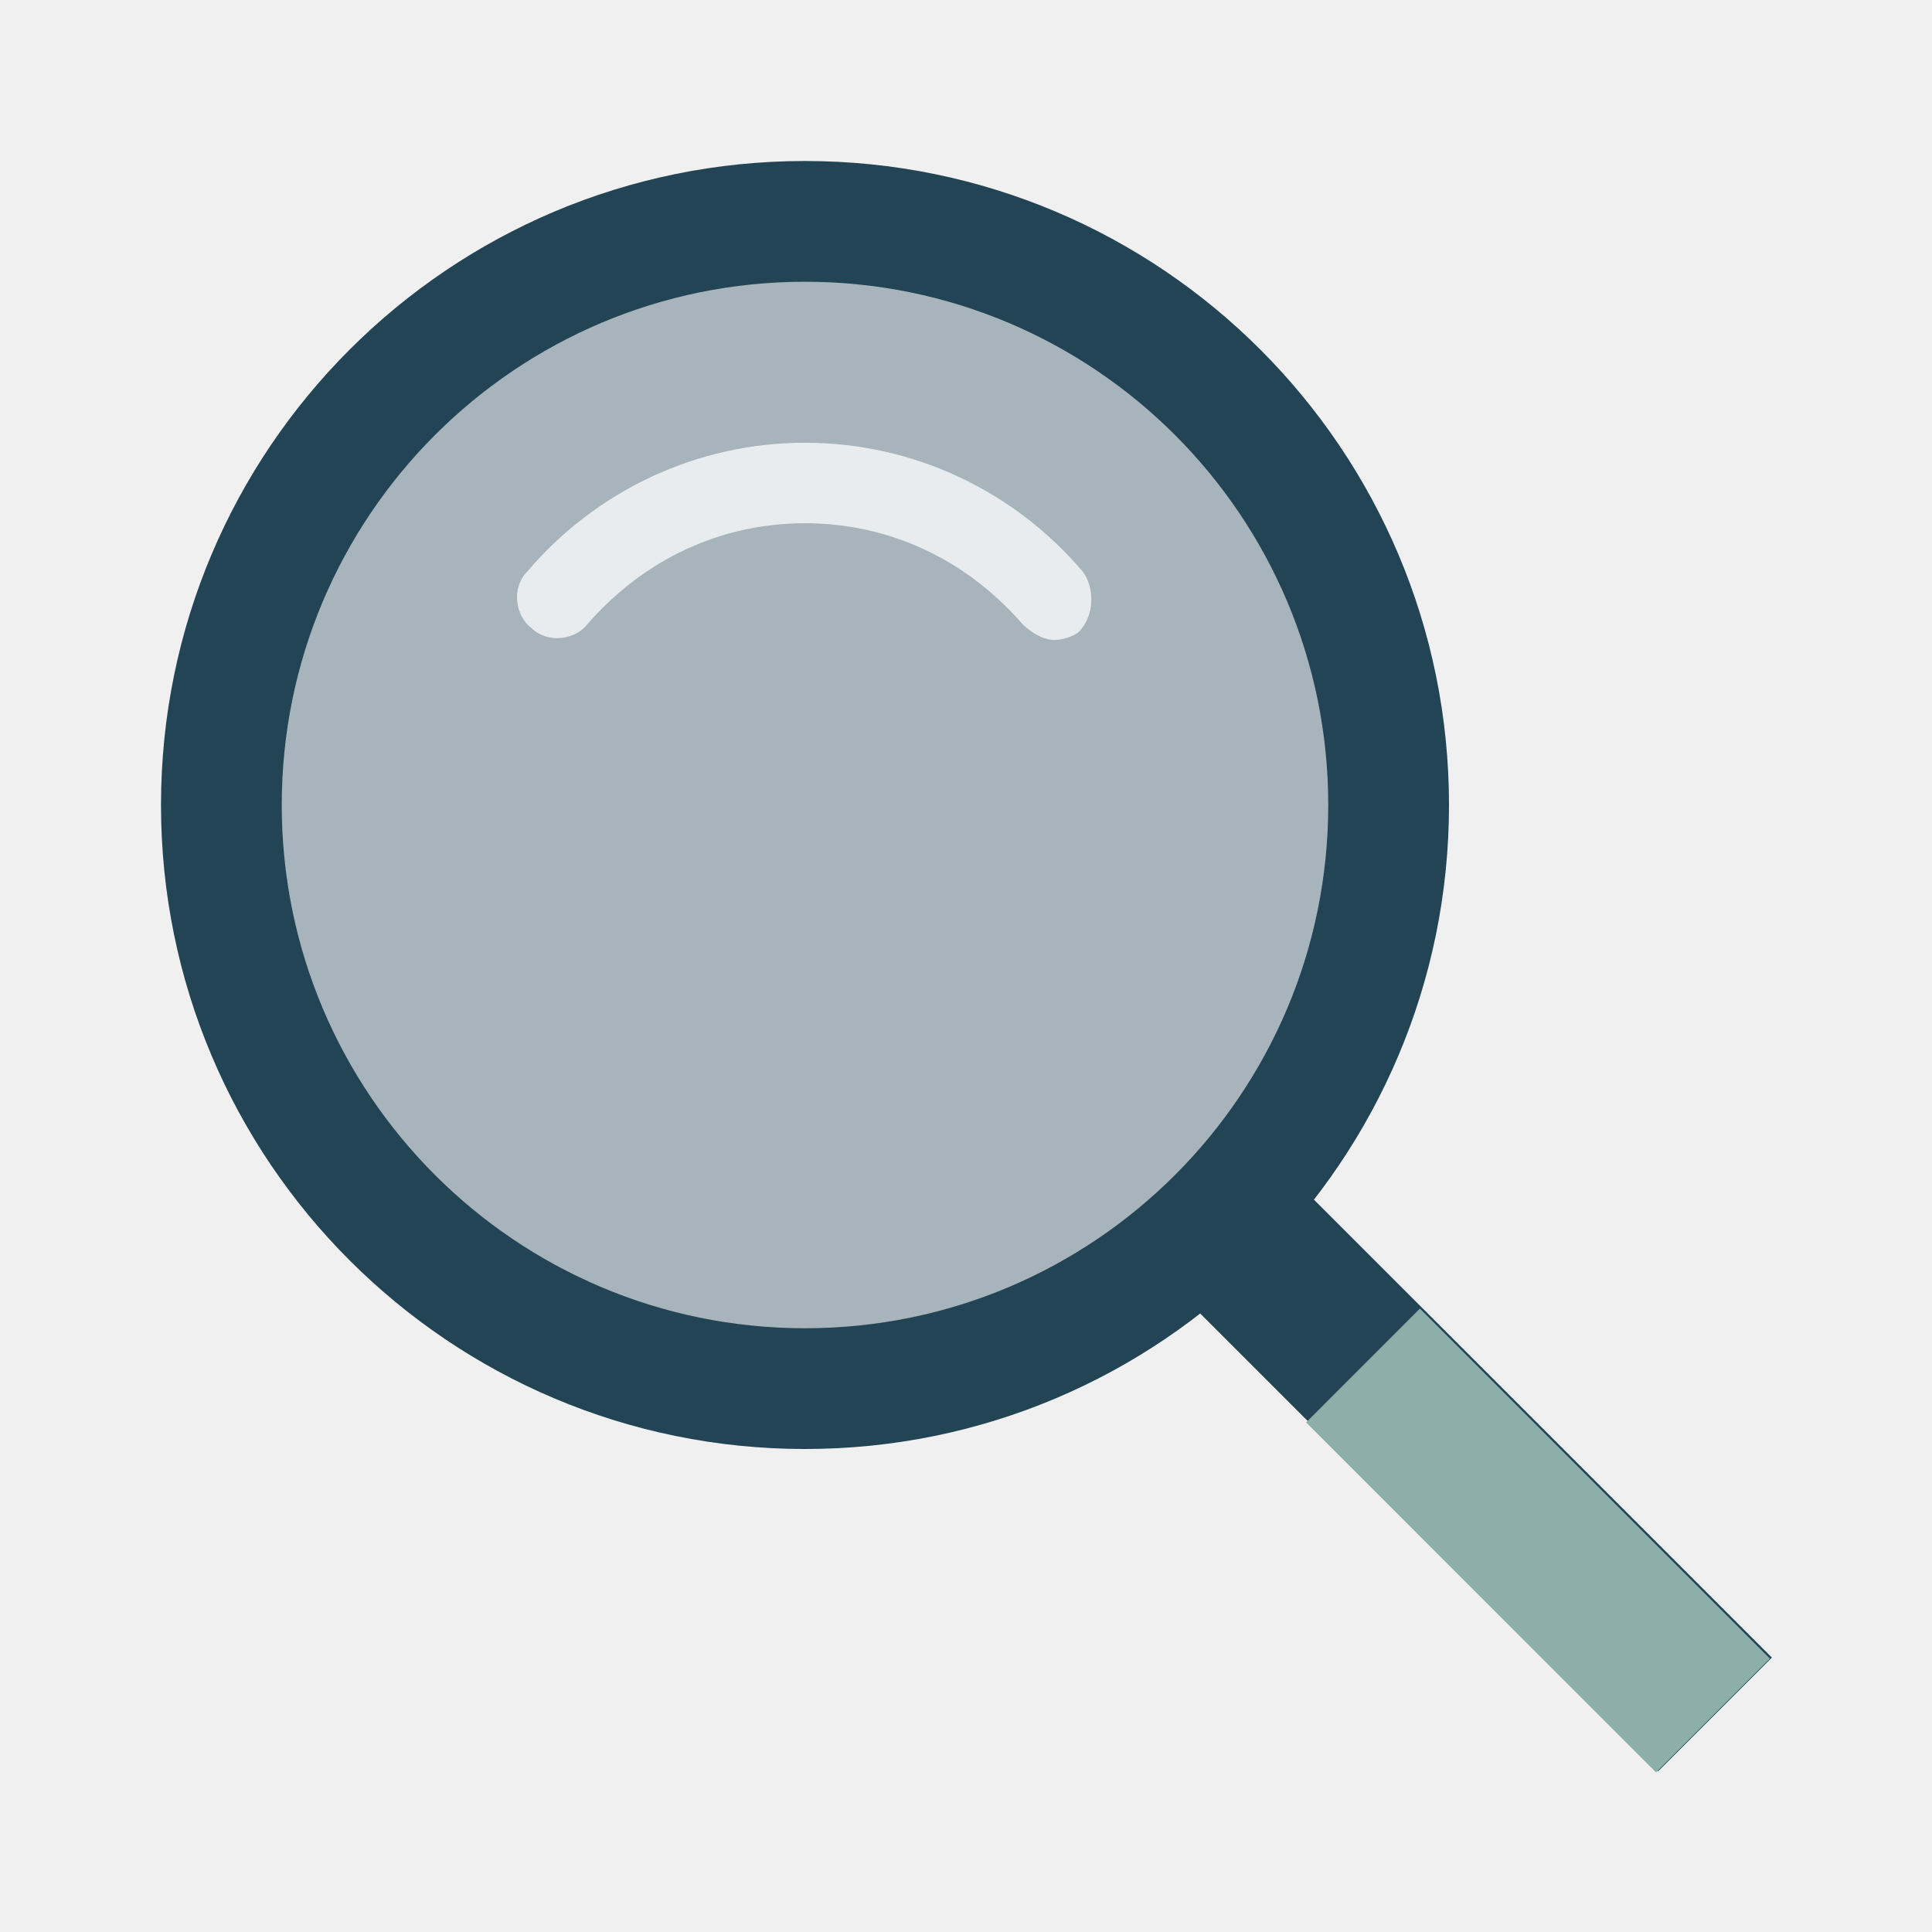
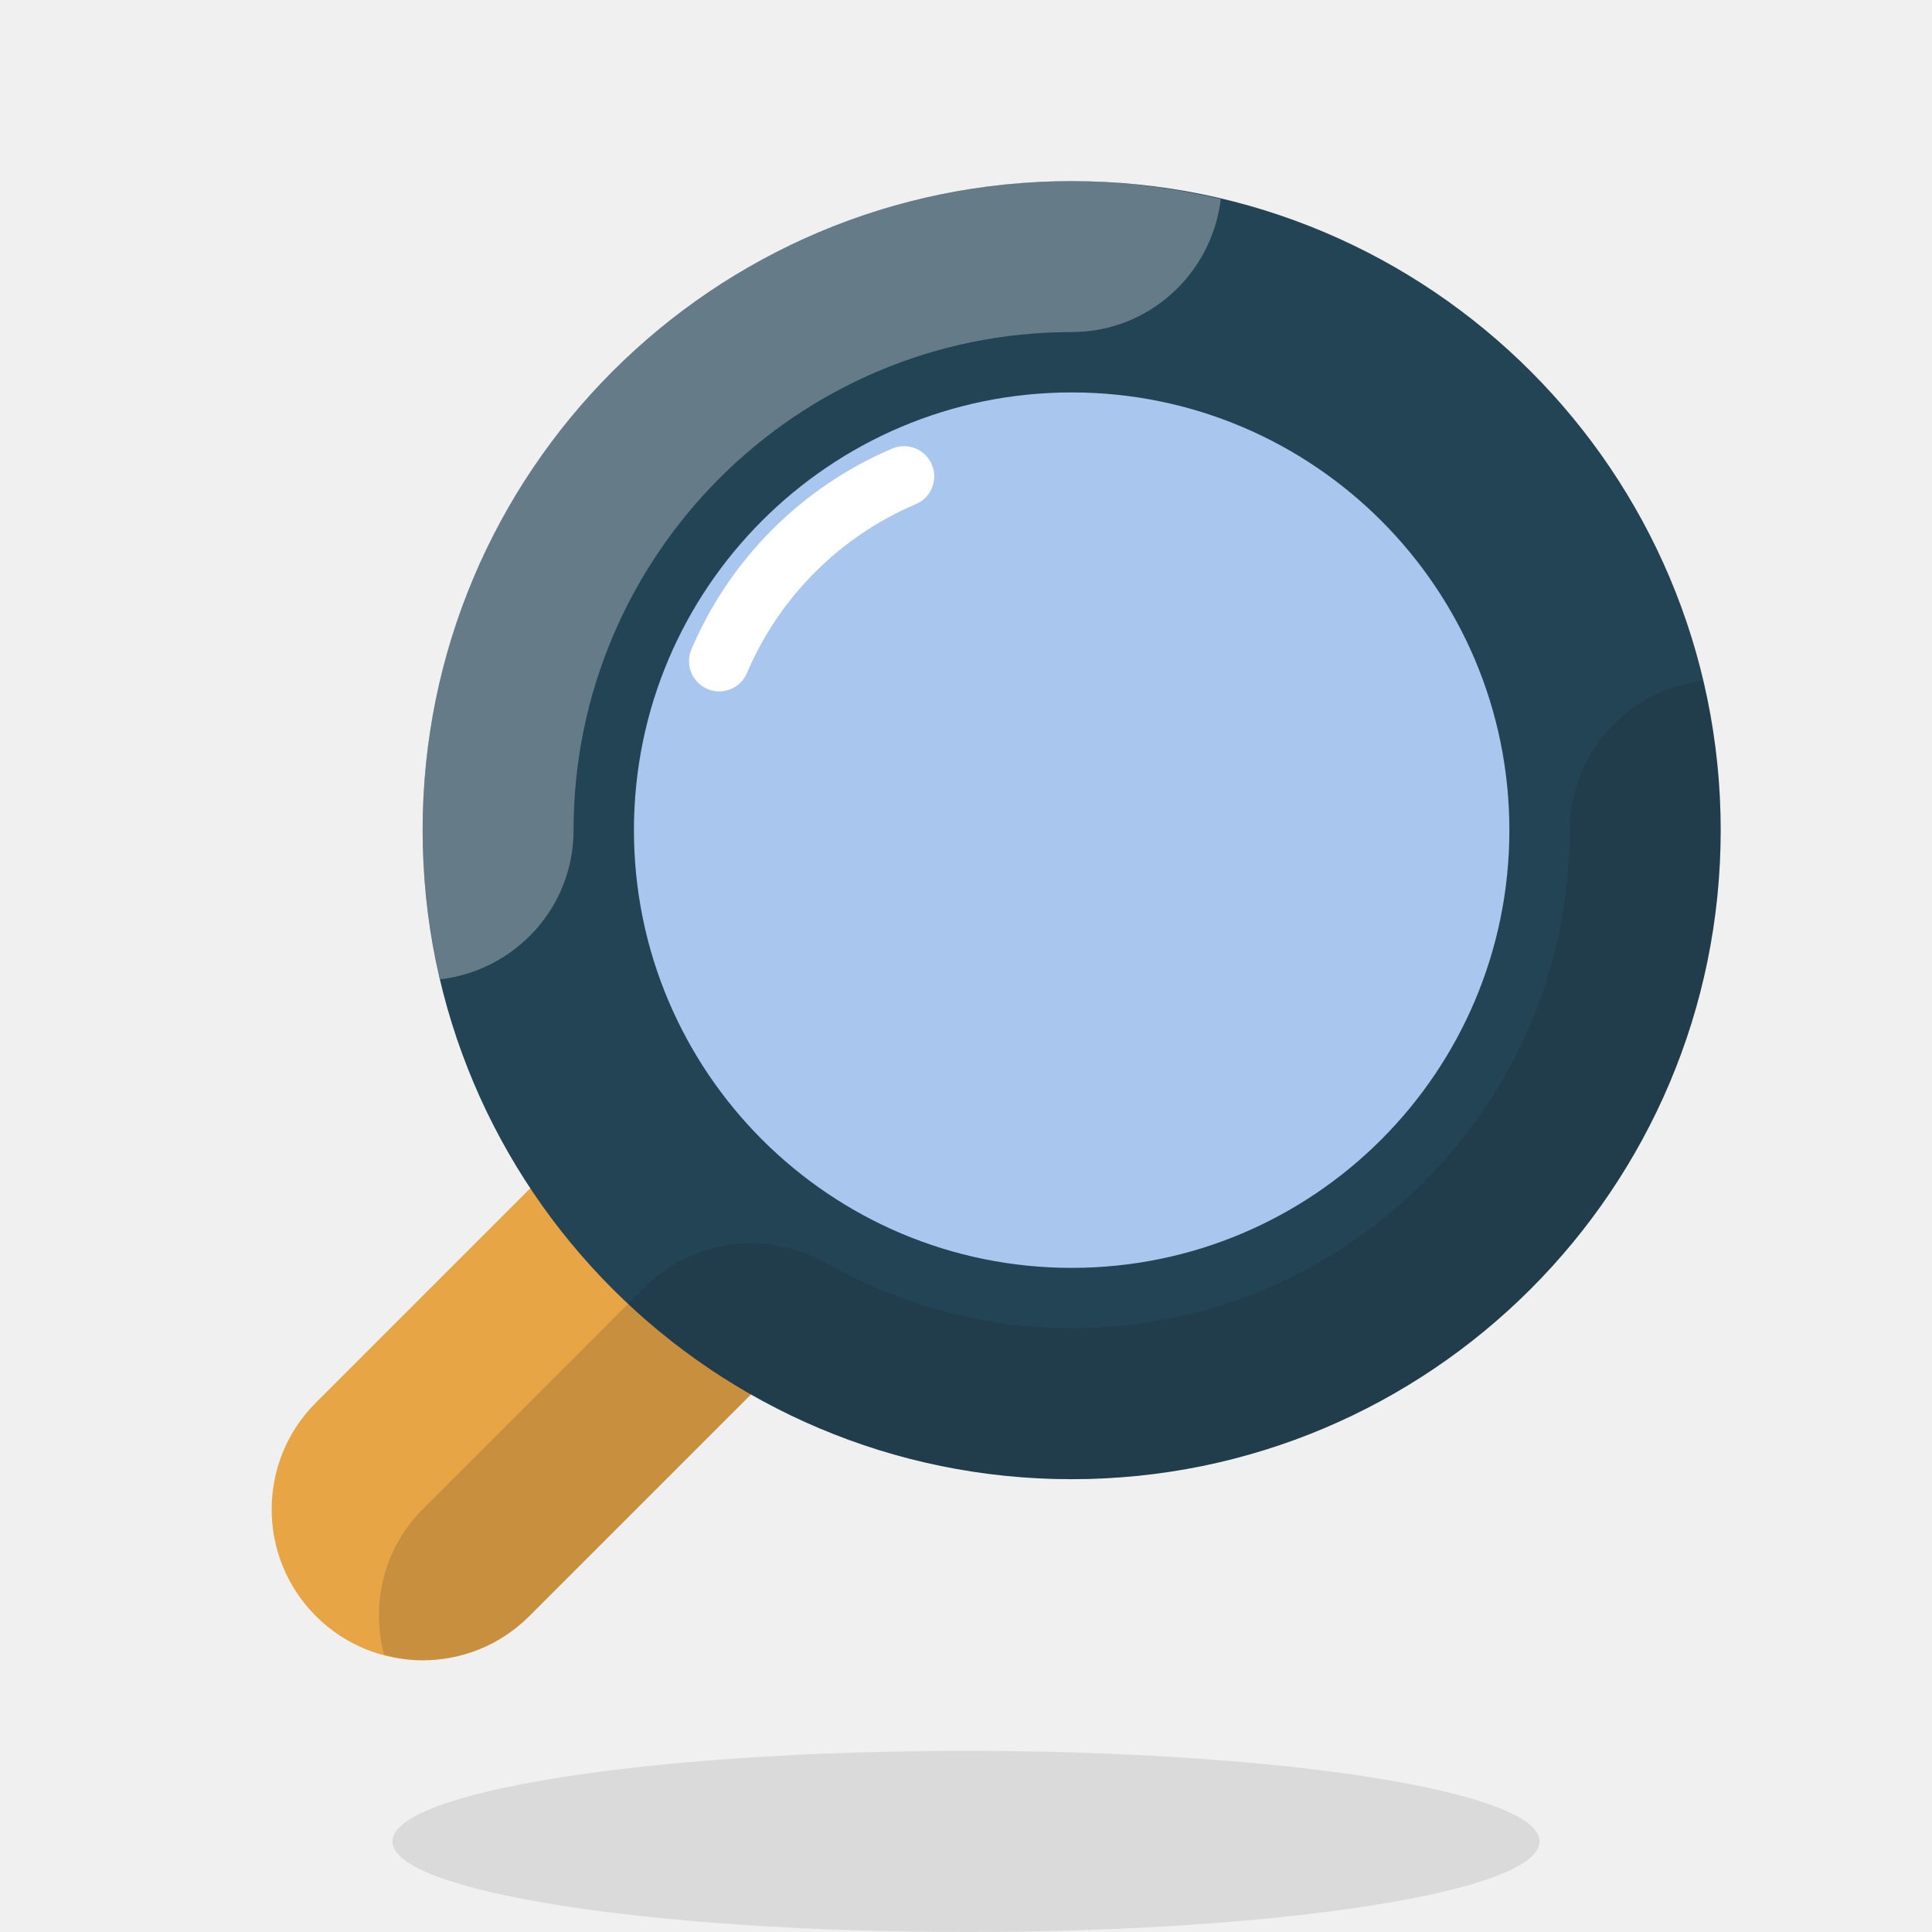
<svg xmlns="http://www.w3.org/2000/svg" width="160" height="160" viewBox="0 0 160 160" fill="none">
-   <path d="M97.25 106.633L106.677 97.21L146.74 137.273L137.313 146.697L97.25 106.633Z" fill="#234455" />
-   <path d="M66.666 120C96.121 120 120 96.122 120 66.667C120 37.212 96.121 13.333 66.666 13.333C37.211 13.333 13.333 37.212 13.333 66.667C13.333 96.122 37.211 120 66.666 120Z" fill="#234455" />
-   <path d="M108.167 117.8L117.59 108.373L146.577 137.36L137.15 146.787L108.167 117.8Z" fill="#8DAFAA" />
-   <path d="M66.666 110C90.599 110 110 90.599 110 66.667C110 42.734 90.599 23.333 66.666 23.333C42.734 23.333 23.333 42.734 23.333 66.667C23.333 90.599 42.734 110 66.666 110Z" fill="#A7B4BB" />
-   <path d="M89.667 47.333C84.001 40.667 75.667 36.667 66.667 36.667C57.667 36.667 49.334 40.667 43.667 47.333C42.334 48.667 42.667 51 44.001 52C45.334 53.333 47.667 53 48.667 51.667C53.334 46.333 59.667 43.333 66.667 43.333C73.667 43.333 80.001 46.333 84.667 51.667C85.334 52.333 86.334 53 87.334 53C88.001 53 89.001 52.667 89.334 52.333C90.667 51 90.667 48.667 89.667 47.333Z" fill="#E9ECEE" />
+   <path d="M35 137.5C31.8 137.5 28.602 136.28 26.16 133.837C21.277 128.957 21.277 121.042 26.16 116.162L71.16 71.162C76.042 66.28 83.955 66.28 88.837 71.162C93.72 76.042 93.72 83.957 88.837 88.837L43.837 133.837C41.397 136.28 38.2 137.5 35 137.5Z" fill="#E7A546" />
+   <path opacity="0.1" d="M80 160C106.234 160 127.5 156.642 127.5 152.5C127.5 148.358 106.234 145 80 145C53.767 145 32.5 148.358 32.5 152.5C32.5 156.642 53.767 160 80 160Z" fill="#131313" />
+   <path d="M88.75 122.5C118.435 122.5 142.5 98.435 142.5 68.75C142.5 39.065 118.435 15 88.75 15C59.065 15 35 39.065 35 68.75C35 98.435 59.065 122.5 88.75 122.5Z" fill="#234455" />
+   <path d="M88.75 105C108.77 105 125 88.77 125 68.75C125 48.73 108.77 32.5 88.75 32.5C68.73 32.5 52.5 48.73 52.5 68.75C52.5 88.77 68.73 105 88.75 105Z" fill="#A9C6EE" />
+   <path d="M59.562 54.758C61.02 51.32 63.127 48.22 65.73 45.618C68.332 43.015 71.433 40.908 74.87 39.45" stroke="white" stroke-width="5" stroke-miterlimit="10" stroke-linecap="round" stroke-linejoin="round" />
+   <path opacity="0.15" d="M141.017 56.4C134.822 57.14 130 62.352 130 68.75C130 91.495 111.495 110 88.75 110C81.647 110 74.612 108.132 68.402 104.597C63.51 101.815 57.36 102.64 53.377 106.622L35 125C31.737 128.262 30.707 132.87 31.807 137.032C32.855 137.31 33.922 137.5 35 137.5C38.2 137.5 41.397 136.28 43.84 133.837L62.22 115.457C70.052 119.917 79.092 122.5 88.75 122.5C118.435 122.5 142.5 98.435 142.5 68.75C142.5 64.492 141.952 60.37 141.017 56.4Z" fill="#131313" />
+   <path opacity="0.3" d="M36.447 81.105C42.66 80.377 47.5 75.157 47.5 68.75C47.5 46.005 66.005 27.5 88.75 27.5C95.145 27.5 100.36 22.68 101.1 16.483C97.13 15.547 93.007 15 88.75 15C59.065 15 35 39.065 35 68.75C35 73.005 35.51 77.138 36.447 81.105Z" fill="white" />
</svg>
